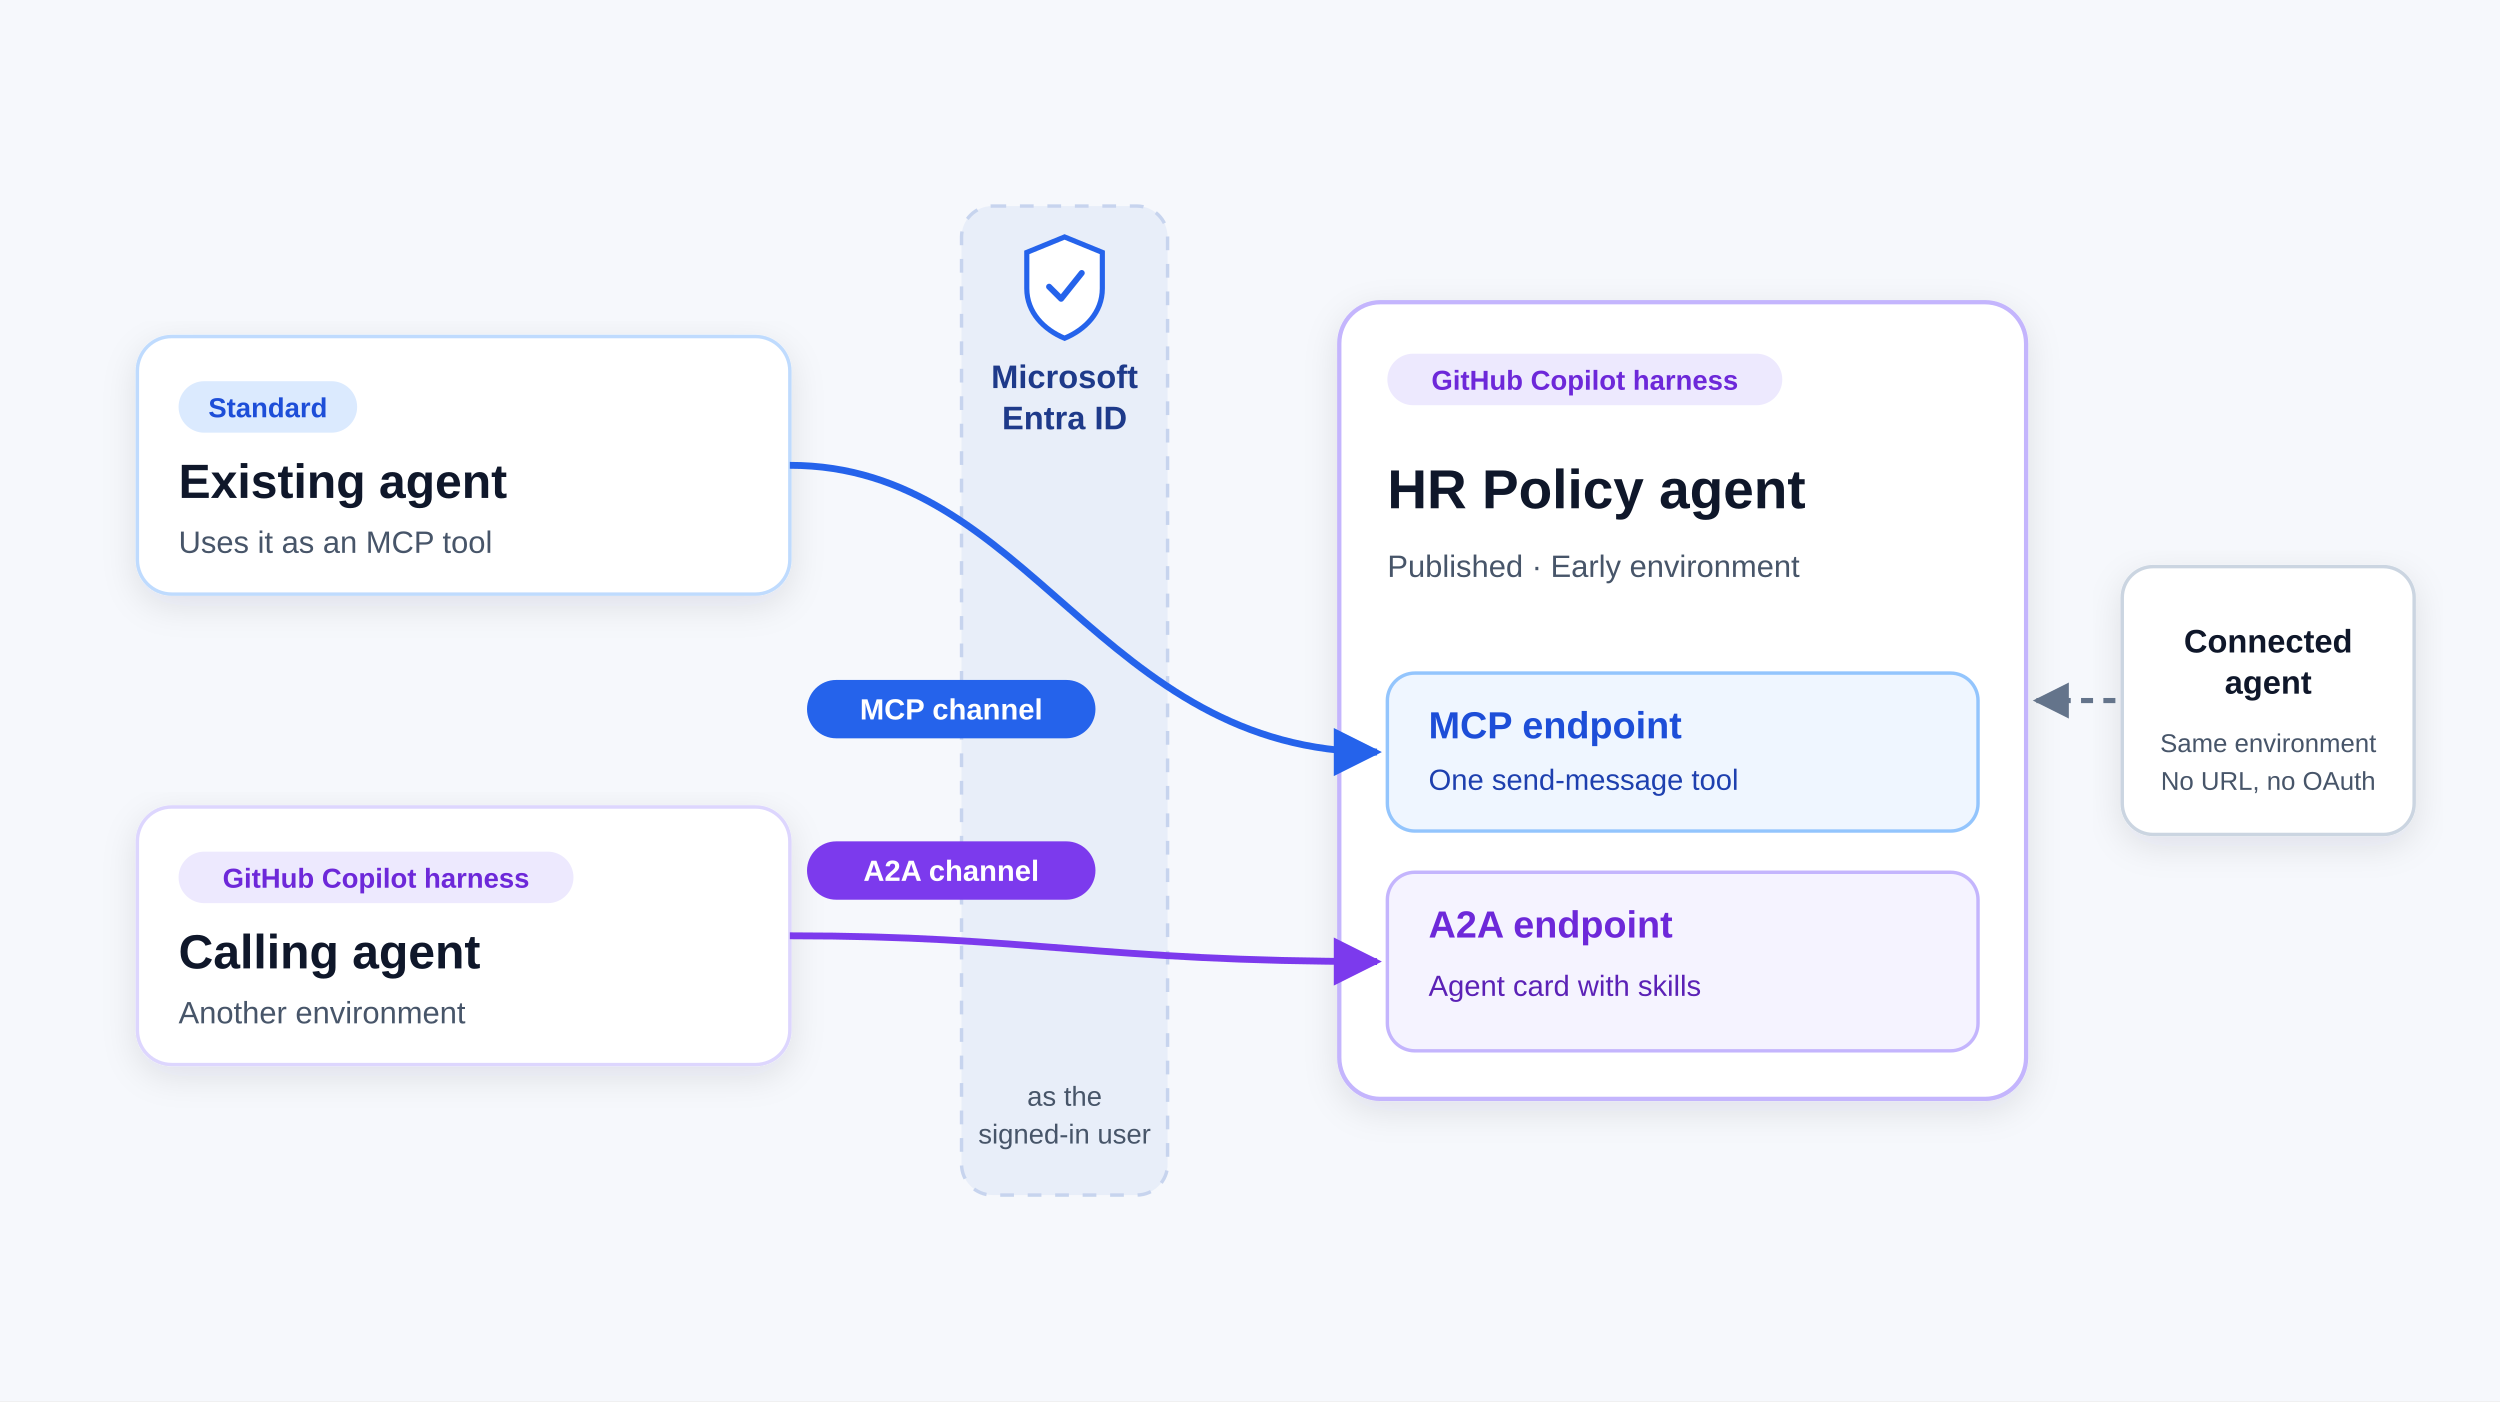
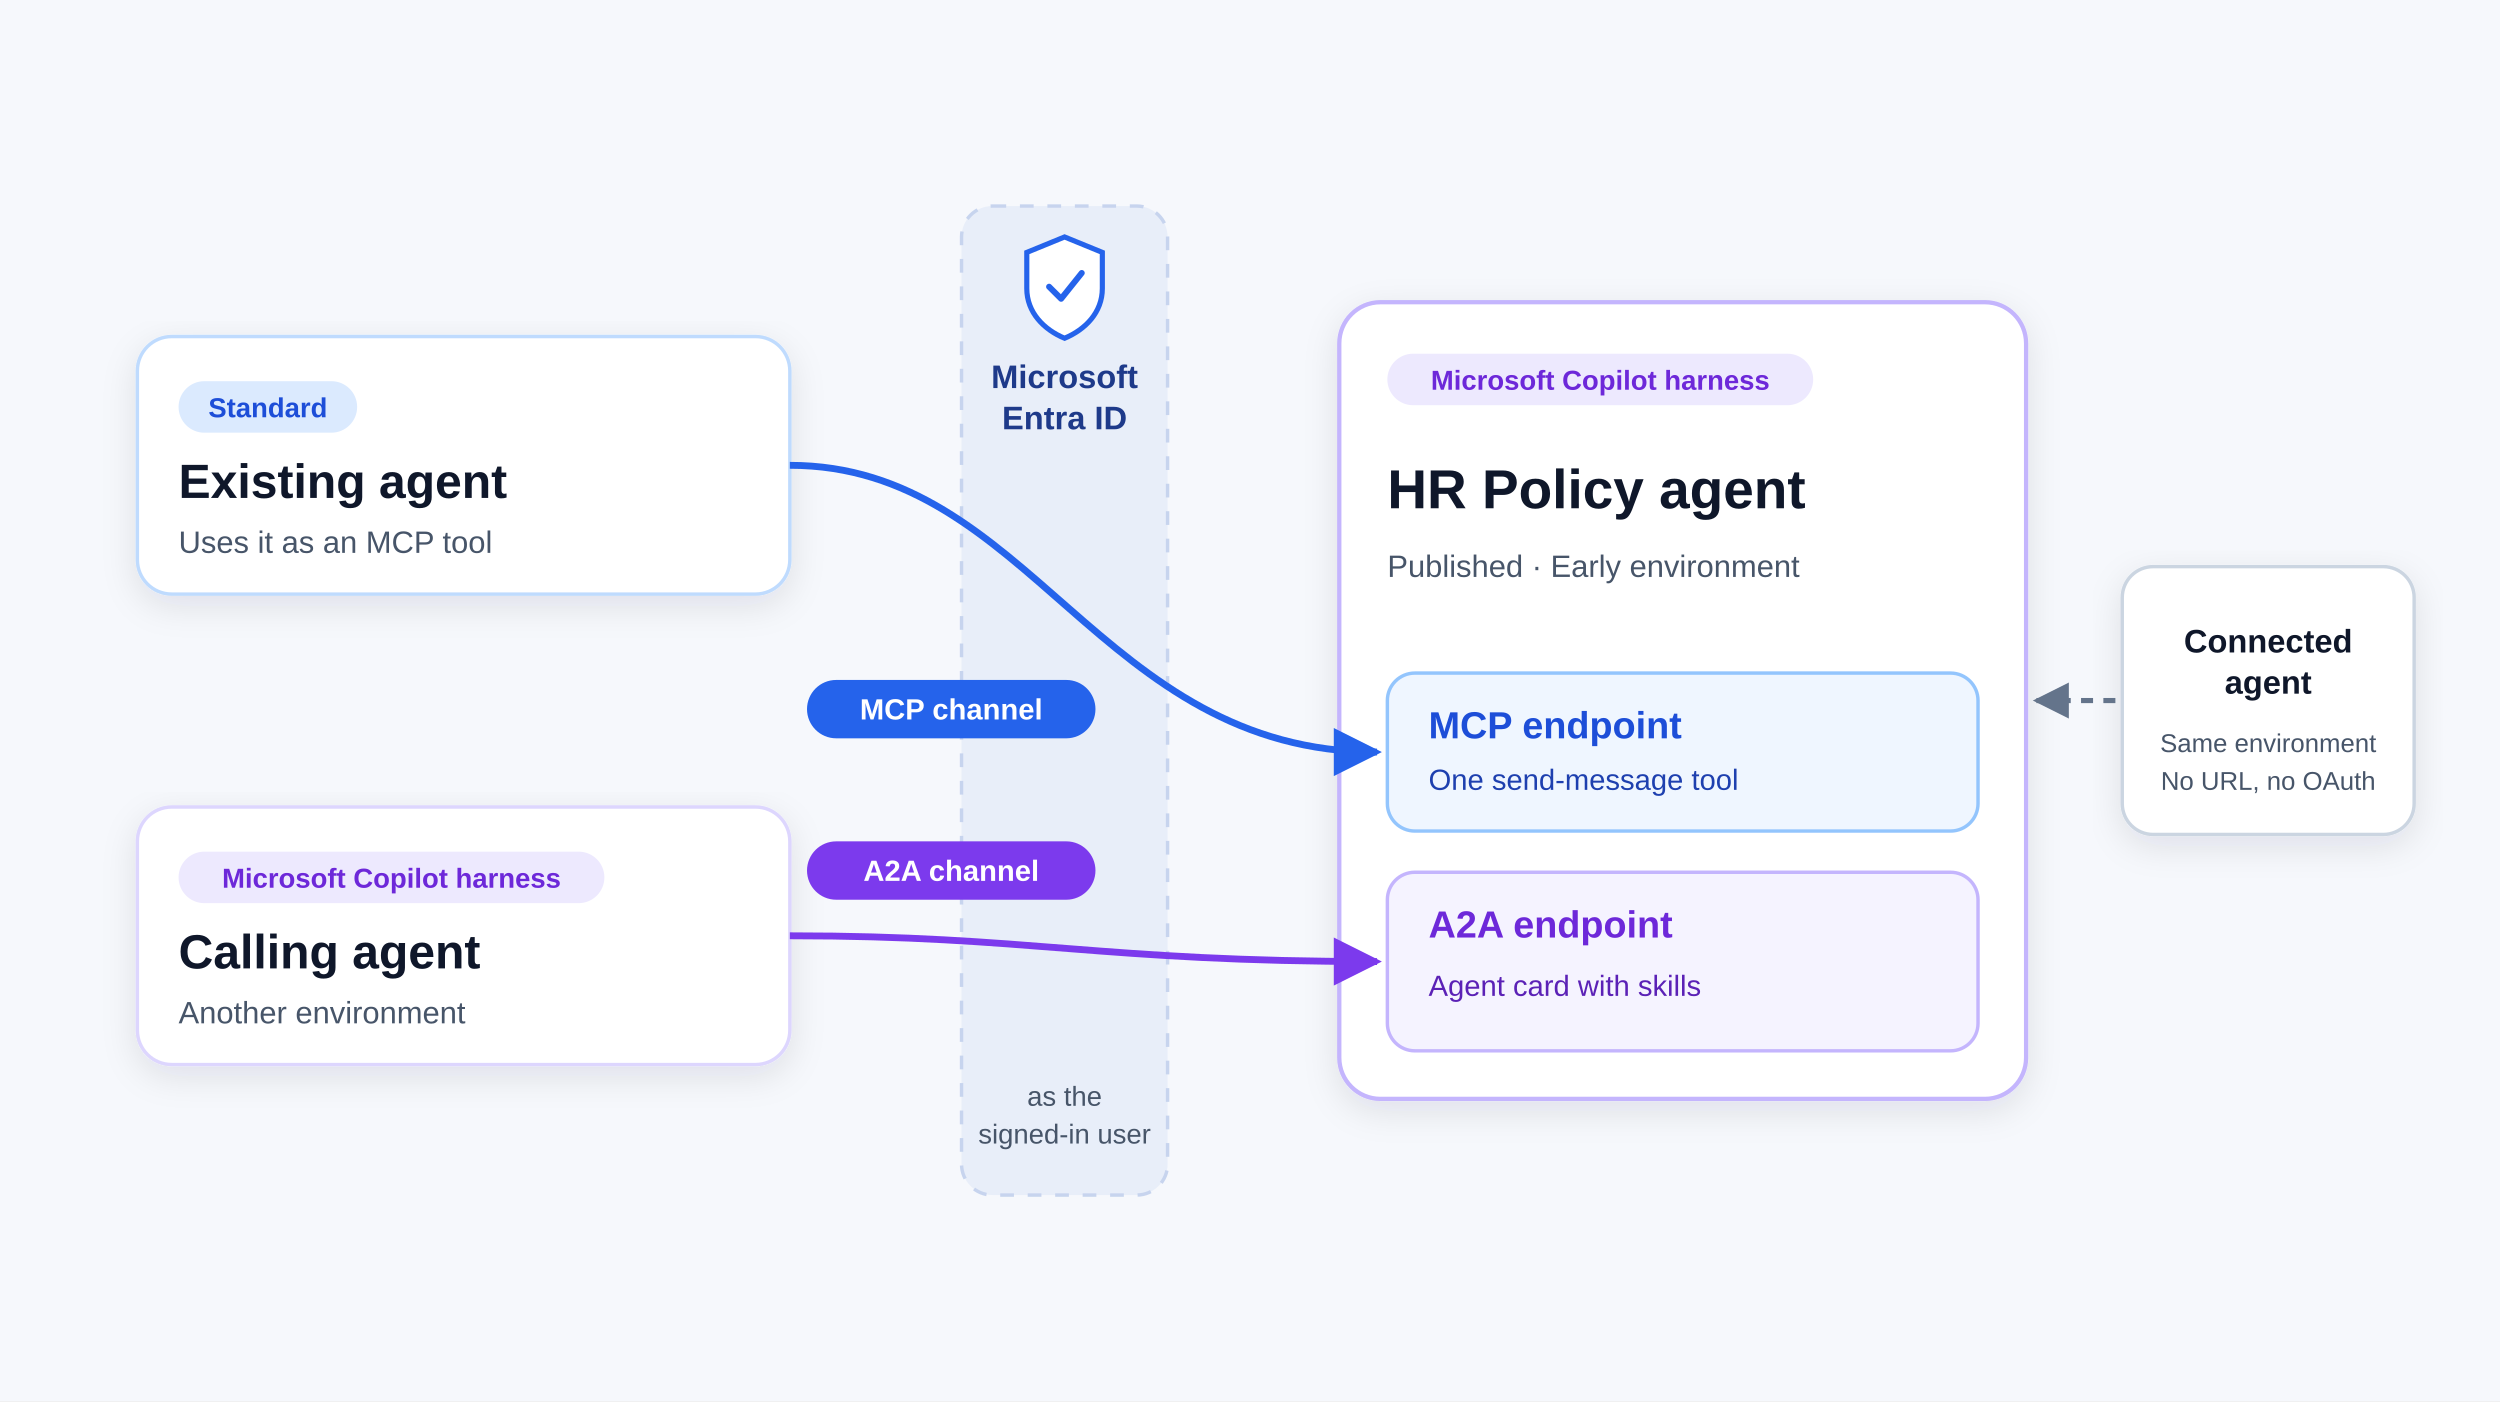
<svg xmlns="http://www.w3.org/2000/svg" width="1456" height="816" viewBox="0 0 1456 816" role="img" font-family="'Segoe UI', system-ui, -apple-system, 'Helvetica Neue', Arial, sans-serif">
  <defs>
    <marker id="arrow-blue" viewBox="0 0 10 10" refX="9" refY="5" markerWidth="7" markerHeight="7" orient="auto-start-reverse">
      <path d="M0 0 L10 5 L0 10 z" fill="#2563EB" />
    </marker>
    <marker id="arrow-violet" viewBox="0 0 10 10" refX="9" refY="5" markerWidth="7" markerHeight="7" orient="auto-start-reverse">
      <path d="M0 0 L10 5 L0 10 z" fill="#7C3AED" />
    </marker>
    <marker id="arrow-gray" viewBox="0 0 10 10" refX="9" refY="5" markerWidth="7" markerHeight="7" orient="auto-start-reverse">
      <path d="M0 0 L10 5 L0 10 z" fill="#64748B" />
    </marker>
    <filter id="shadow" x="-10%" y="-10%" width="120%" height="130%">
      <feDropShadow dx="0" dy="6" stdDeviation="10" flood-color="#0F172A" flood-opacity="0.10" />
    </filter>
  </defs>
  <rect width="1456" height="816" fill="#F6F8FC" />
  <rect x="560" y="120" width="120" height="576" rx="18" fill="#E8EEF9" stroke="#C7D4EE" stroke-width="2" stroke-dasharray="8 8" />
  <g transform="translate(620 164)">
    <path d="M0 -26 L22 -17 L22 4 C22 18 12 28 0 33 C-12 28 -22 18 -22 4 L-22 -17 Z" fill="#FFFFFF" stroke="#2563EB" stroke-width="3" />
    <path d="M-9 3 L-2 10 L10 -5" fill="none" stroke="#2563EB" stroke-width="3.5" stroke-linecap="round" stroke-linejoin="round" />
  </g>
  <text x="620" y="226" text-anchor="middle" font-size="19" font-weight="600" fill="#1E3A8A">Microsoft</text>
  <text x="620" y="250" text-anchor="middle" font-size="19" font-weight="600" fill="#1E3A8A">Entra ID</text>
  <text x="620" y="644" text-anchor="middle" font-size="16" fill="#475569">as the</text>
  <text x="620" y="666" text-anchor="middle" font-size="16" fill="#475569">signed-in user</text>
  <g filter="url(#shadow)">
    <rect x="80" y="196" width="380" height="150" rx="20" fill="#FFFFFF" stroke="#BFDBFE" stroke-width="2" />
  </g>
  <rect x="104" y="222" width="104" height="30" rx="15" fill="#DBEAFE" />
  <text x="156" y="243" text-anchor="middle" font-size="16" font-weight="600" fill="#1D4ED8">Standard</text>
  <text x="104" y="290" font-size="28" font-weight="700" fill="#0F172A">Existing agent</text>
  <text x="104" y="322" font-size="18" fill="#475569">Uses it as an MCP tool</text>
  <g filter="url(#shadow)">
    <rect x="80" y="470" width="380" height="150" rx="20" fill="#FFFFFF" stroke="#DDD6FE" stroke-width="2" />
  </g>
-   <rect x="104" y="496" width="230" height="30" rx="15" fill="#EDE9FE" />
-   <text x="219" y="517" text-anchor="middle" font-size="16" font-weight="600" fill="#6D28D9">GitHub Copilot harness</text>
+   <rect x="104" y="496" width="248" height="30" rx="15" fill="#EDE9FE" />
+   <text x="228" y="517" text-anchor="middle" font-size="16" font-weight="600" fill="#6D28D9">Microsoft Copilot harness</text>
  <text x="104" y="564" font-size="28" font-weight="700" fill="#0F172A">Calling agent</text>
  <text x="104" y="596" font-size="18" fill="#475569">Another environment</text>
  <g filter="url(#shadow)">
    <rect x="780" y="176" width="400" height="464" rx="24" fill="#FFFFFF" stroke="#C4B5FD" stroke-width="2.5" />
  </g>
-   <rect x="808" y="206" width="230" height="30" rx="15" fill="#EDE9FE" />
-   <text x="923" y="227" text-anchor="middle" font-size="16" font-weight="600" fill="#6D28D9">GitHub Copilot harness</text>
+   <rect x="808" y="206" width="248" height="30" rx="15" fill="#EDE9FE" />
+   <text x="932" y="227" text-anchor="middle" font-size="16" font-weight="600" fill="#6D28D9">Microsoft Copilot harness</text>
  <text x="808" y="296" font-size="32" font-weight="700" fill="#0F172A">HR Policy agent</text>
  <text x="808" y="336" font-size="18" fill="#475569">Published · Early environment</text>
  <rect x="808" y="392" width="344" height="92" rx="16" fill="#EFF6FF" stroke="#93C5FD" stroke-width="2" />
  <text x="832" y="430" font-size="22" font-weight="700" fill="#1D4ED8">MCP endpoint</text>
  <text x="832" y="460" font-size="17" fill="#1E40AF">One send-message tool</text>
  <rect x="808" y="508" width="344" height="104" rx="16" fill="#F5F3FF" stroke="#C4B5FD" stroke-width="2" />
  <text x="832" y="546" font-size="22" font-weight="700" fill="#6D28D9">A2A endpoint</text>
  <text x="832" y="580" font-size="17" fill="#5B21B6">Agent card with skills</text>
  <path d="M460 271 C 600 271, 640 438, 802 438" fill="none" stroke="#2563EB" stroke-width="4" marker-end="url(#arrow-blue)" />
  <rect x="470" y="396" width="168" height="34" rx="17" fill="#2563EB" />
  <text x="554" y="419" text-anchor="middle" font-size="17" font-weight="600" fill="#FFFFFF">MCP channel</text>
  <path d="M460 545 C 600 545, 640 560, 802 560" fill="none" stroke="#7C3AED" stroke-width="4" marker-end="url(#arrow-violet)" />
  <rect x="470" y="490" width="168" height="34" rx="17" fill="#7C3AED" />
  <text x="554" y="513" text-anchor="middle" font-size="17" font-weight="600" fill="#FFFFFF">A2A channel</text>
  <g filter="url(#shadow)">
    <rect x="1236" y="330" width="170" height="156" rx="18" fill="#FFFFFF" stroke="#CBD5E1" stroke-width="2" />
  </g>
  <text x="1321" y="380" text-anchor="middle" font-size="19" font-weight="700" fill="#0F172A">Connected</text>
  <text x="1321" y="404" text-anchor="middle" font-size="19" font-weight="700" fill="#0F172A">agent</text>
  <text x="1321" y="438" text-anchor="middle" font-size="15" fill="#475569">Same environment</text>
  <text x="1321" y="460" text-anchor="middle" font-size="15" fill="#475569">No URL, no OAuth</text>
  <path d="M1232 408 L1186 408" fill="none" stroke="#64748B" stroke-width="3" stroke-dasharray="7 6" marker-end="url(#arrow-gray)" />
</svg>
